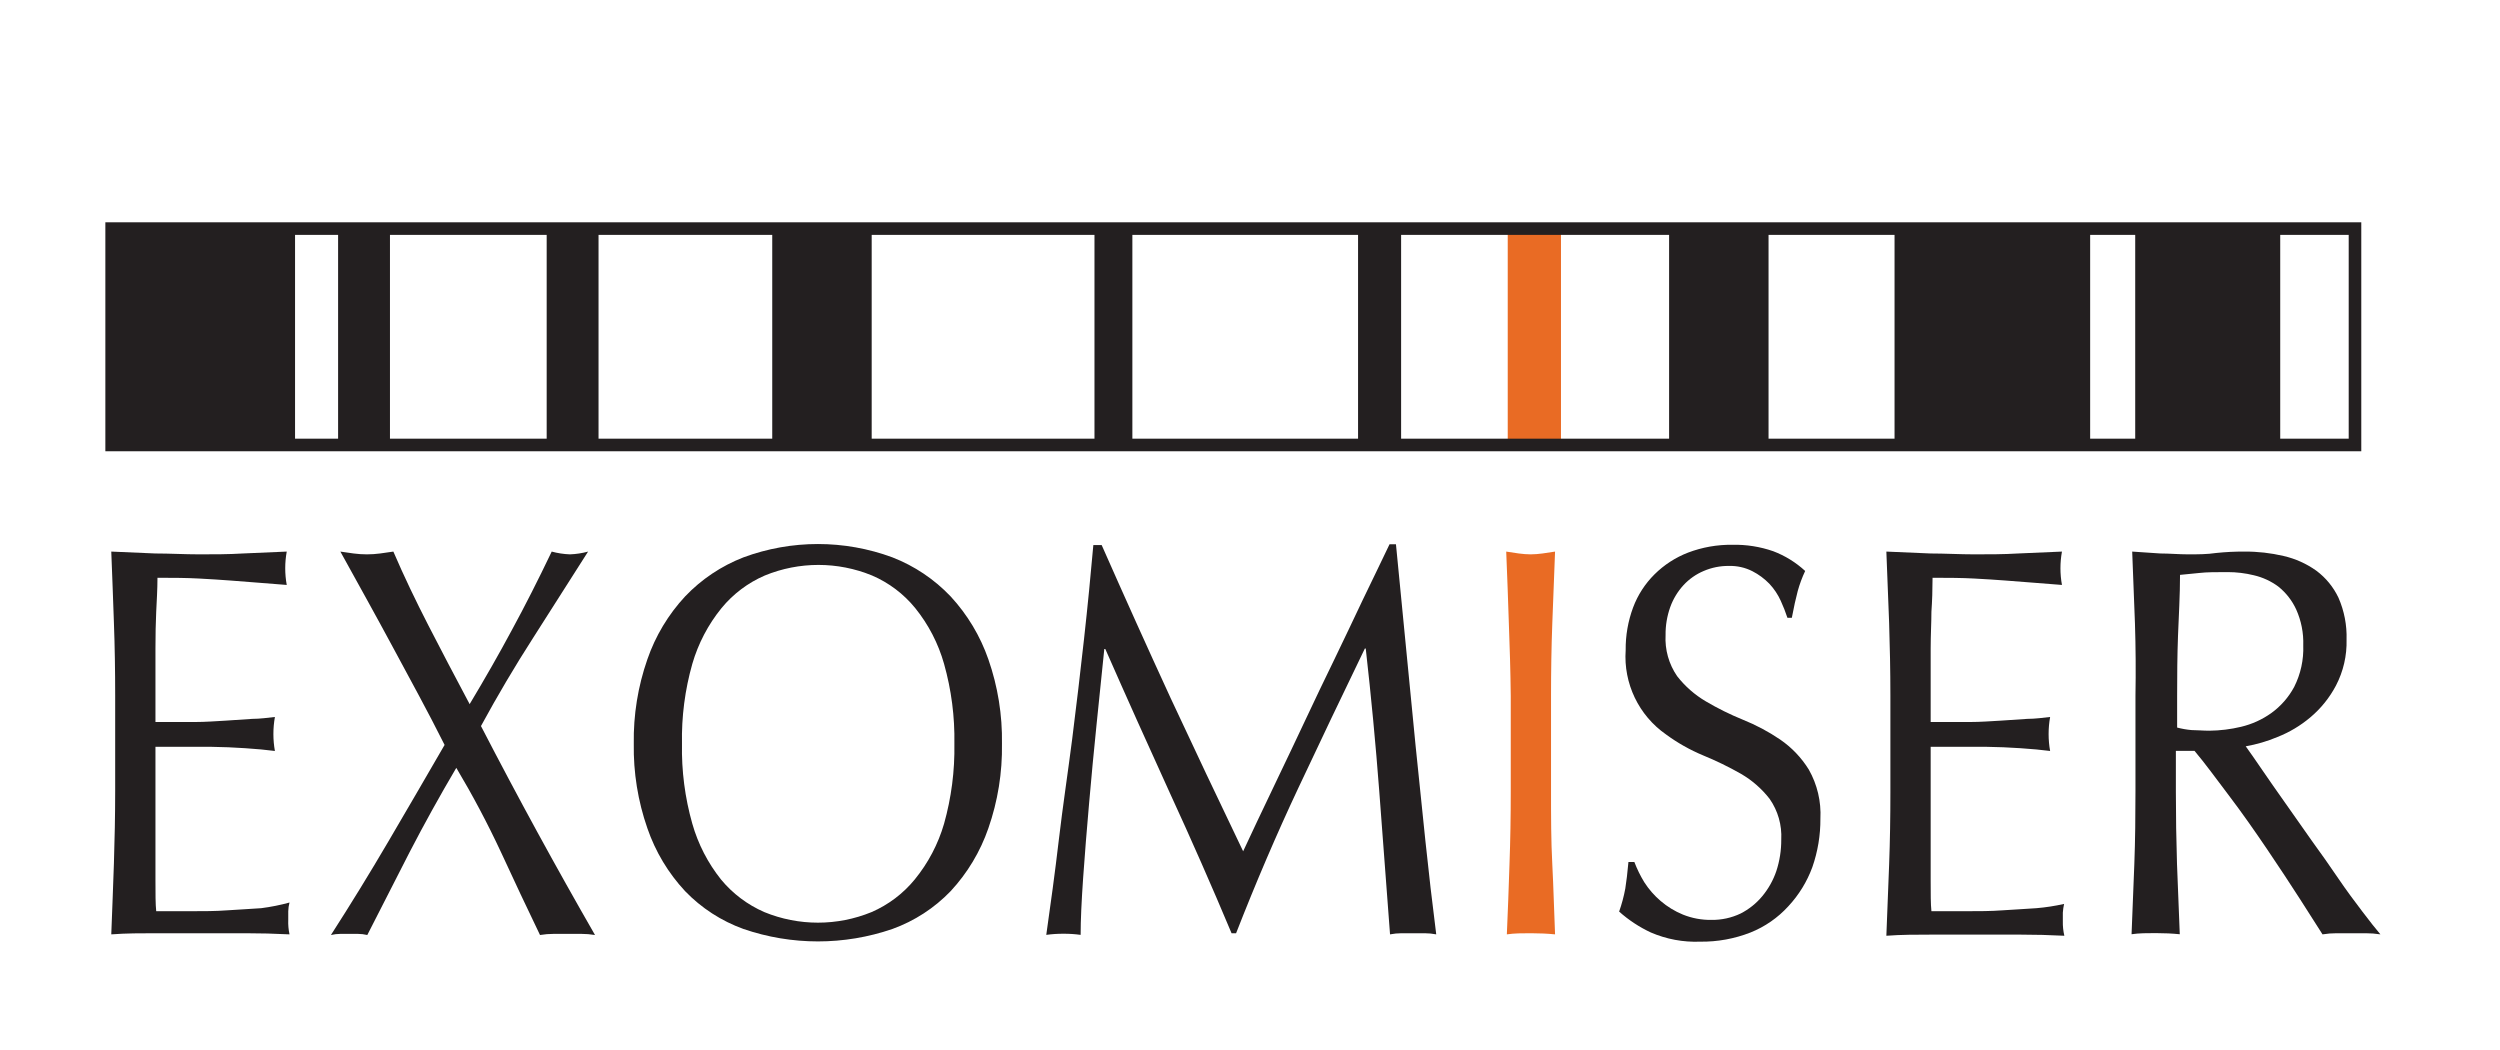
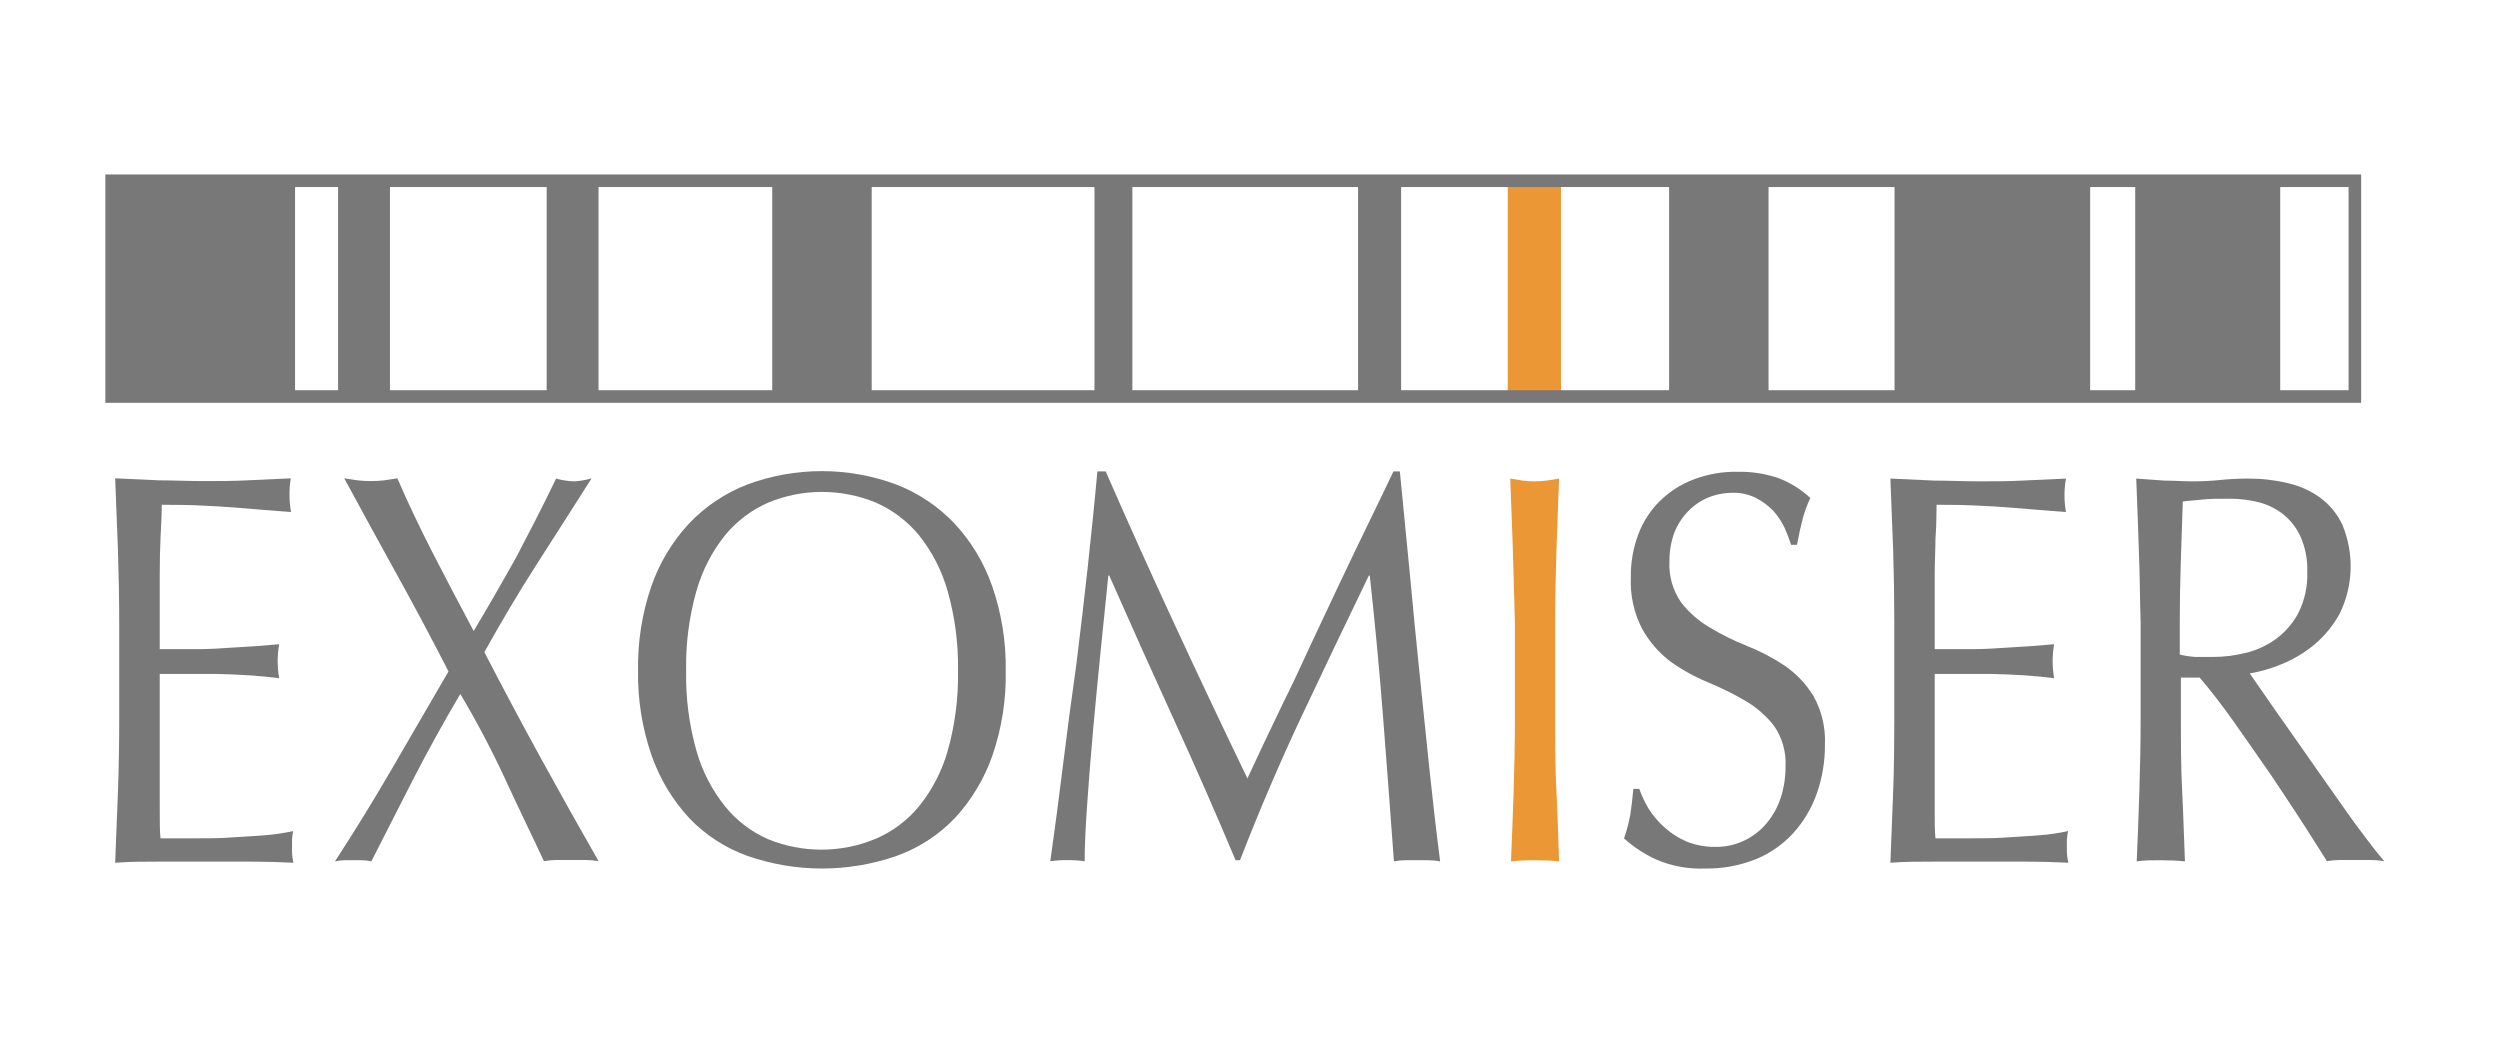
<svg xmlns="http://www.w3.org/2000/svg" id="Layer_1" data-name="Layer 1" viewBox="0 0 198.61 83.37">
  <defs>
-     <style>
-       .cls-1 {
-         fill: #231f20;
-       }
-       .cls-2 {
-         fill: #e96b24;
-       }
-       .cls-3 {
-         fill: none;
-         stroke: #231f20;
-         stroke-miterlimit: 10;
-       }
-     </style>
+     <style>.cls-1{fill:#787878;}.cls-2{fill:#ec9735;}</style>
  </defs>
-   <path class="cls-1" d="M9.05,49.48c-.06-1.89-.14-3.78-.21-5.66l3.49.15c1.16,0,2.33.07,3.5.07s2.33,0,3.47-.07l3.48-.15a7.38,7.38,0,0,0,0,2.65l-2.28-.18-2.19-.17c-.77-.06-1.61-.11-2.52-.16s-2-.06-3.28-.06c0,.94-.06,1.84-.1,2.7s-.06,1.83-.06,2.92,0,2.27,0,3.36,0,1.92,0,2.48c1.15,0,2.17,0,3.09,0s1.74-.07,2.5-.11l2.09-.14c.63,0,1.24-.09,1.81-.15a7.67,7.67,0,0,0-.12,1.37,7.48,7.48,0,0,0,.12,1.33c-.68-.09-1.46-.16-2.36-.22s-1.8-.1-2.7-.11l-2.53,0-1.9,0c0,.27,0,.55,0,.86s0,.7,0,1.18v4.38c0,1.68,0,3.07,0,4.16s0,1.92.06,2.48h2.73c1,0,2,0,2.91-.07s1.85-.1,2.7-.17A16.43,16.43,0,0,0,23,71.7a2.94,2.94,0,0,0-.1.69c0,.25,0,.48,0,.69A4.55,4.55,0,0,0,23,74.23c-1.18-.06-2.34-.09-3.5-.09H12.39c-1.17,0-2.36,0-3.55.09.07-1.89.15-3.77.21-5.65s.1-3.78.1-5.73V55.24C9.15,53.29,9.12,51.37,9.05,49.48Z" />
-   <path class="cls-1" d="M40.65,50.08q1.55-2.85,3.18-6.26a6.39,6.39,0,0,0,1.45.22,6.31,6.31,0,0,0,1.44-.22l-4.37,6.86q-2.16,3.36-4.14,7,2.22,4.29,4.47,8.41t4.59,8.19a6.8,6.8,0,0,0-1.1-.09H44a6.8,6.8,0,0,0-1.1.09q-1.56-3.24-3.1-6.58A74.82,74.82,0,0,0,36.25,61c-1.32,2.24-2.56,4.48-3.71,6.7l-3.36,6.58a3.35,3.35,0,0,0-.76-.09H27.06a3.44,3.44,0,0,0-.77.09q2.36-3.67,4.57-7.44t4.46-7.66C34,56.54,32.6,54,31.24,51.47s-2.77-5.06-4.2-7.65l1.05.15a8,8,0,0,0,2.11,0l1.05-.15c.86,2,1.79,3.93,2.78,5.86s2.08,4,3.28,6.26C38.51,53.94,39.62,52,40.65,50.08Z" />
-   <path class="cls-1" d="M51.43,52.38a14.11,14.11,0,0,1,3-5,12.8,12.8,0,0,1,4.63-3.1,17.06,17.06,0,0,1,11.84,0,12.76,12.76,0,0,1,4.62,3.1,14.28,14.28,0,0,1,3,5,19.4,19.4,0,0,1,1.08,6.71,19.44,19.44,0,0,1-1.08,6.71,14.14,14.14,0,0,1-3,5,12.14,12.14,0,0,1-4.62,3,18.2,18.2,0,0,1-11.84,0,12.17,12.17,0,0,1-4.63-3,14,14,0,0,1-3-5,19.44,19.44,0,0,1-1.08-6.71A19.4,19.4,0,0,1,51.43,52.38ZM75,52.74a12.44,12.44,0,0,0-2.29-4.43,9,9,0,0,0-3.43-2.59,11.22,11.22,0,0,0-8.52,0,9.14,9.14,0,0,0-3.44,2.59A12.59,12.59,0,0,0,55,52.74a21.66,21.66,0,0,0-.82,6.35A21.71,21.71,0,0,0,55,65.44a12.68,12.68,0,0,0,2.28,4.43,9.24,9.24,0,0,0,3.44,2.59,11.22,11.22,0,0,0,8.52,0,9.13,9.13,0,0,0,3.43-2.59A12.52,12.52,0,0,0,75,65.44a22.05,22.05,0,0,0,.82-6.35A22,22,0,0,0,75,52.74Z" />
-   <path class="cls-1" d="M93,55.46q2.76,5.92,5.76,12.17l1.13-2.41,1.72-3.61c.65-1.36,1.35-2.82,2.09-4.4S105.22,54,106,52.4s1.53-3.21,2.28-4.78,1.46-3,2.11-4.38h.51q.42,4.24.8,8.21t.76,7.79q.39,3.84.78,7.57t.86,7.42a4.86,4.86,0,0,0-.92-.09h-1.83a4.86,4.86,0,0,0-.92.09q-.44-5.9-.86-11.42T108.5,51.52h-.07q-2.7,5.58-5.29,11.09T98.2,74.14h-.36Q95.5,68.56,92.94,63c-1.7-3.73-3.42-7.55-5.13-11.44h-.08c-.18,1.83-.39,3.81-.61,5.95s-.42,4.25-.6,6.33-.34,4-.47,5.89-.2,3.36-.2,4.54a9.5,9.5,0,0,0-1.36-.09,9.65,9.65,0,0,0-1.37.09c.34-2.39.69-4.92,1-7.57s.72-5.33,1.06-8,.65-5.33.94-7.94.53-5.1.74-7.46h.66Q90.27,49.53,93,55.46Z" />
-   <path class="cls-2" d="M119.87,49.55q-.09-2.82-.21-5.73l1,.15a7.57,7.57,0,0,0,.94.07,7.43,7.43,0,0,0,.94-.07l1-.15c-.08,1.94-.15,3.85-.22,5.73s-.1,3.78-.1,5.73v7.61c0,2,0,3.87.1,5.76s.14,3.75.22,5.58q-.9-.09-1.92-.09c-.68,0-1.31,0-1.91.09q.12-2.74.21-5.58c.07-1.89.1-3.81.1-5.76V55.28C120,53.33,119.94,51.42,119.87,49.55Z" />
-   <path class="cls-1" d="M130.63,70.09a6.7,6.7,0,0,0,1.29,1.48,6.49,6.49,0,0,0,1.78,1.09,5.83,5.83,0,0,0,2.26.42,5.21,5.21,0,0,0,2.33-.51A5.47,5.47,0,0,0,140,71.2a6.3,6.3,0,0,0,1.12-2,7.89,7.89,0,0,0,.39-2.5,5.17,5.17,0,0,0-.92-3.23,7.91,7.91,0,0,0-2.29-2,26.14,26.14,0,0,0-3-1.46,14.17,14.17,0,0,1-2.94-1.66,7.53,7.53,0,0,1-3.21-6.7,9.42,9.42,0,0,1,.59-3.39,7.33,7.33,0,0,1,1.7-2.63,7.75,7.75,0,0,1,2.67-1.73,9.56,9.56,0,0,1,3.52-.62,9.26,9.26,0,0,1,3.24.51,7.83,7.83,0,0,1,2.54,1.57,10,10,0,0,0-.59,1.59c-.15.57-.31,1.27-.47,2.13H142a12.83,12.83,0,0,0-.53-1.35,5,5,0,0,0-.9-1.35,5.17,5.17,0,0,0-1.35-1,3.88,3.88,0,0,0-1.87-.42,4.91,4.91,0,0,0-2,.4,4.63,4.63,0,0,0-1.6,1.12,5.16,5.16,0,0,0-1.06,1.75,6.39,6.39,0,0,0-.37,2.22,5.25,5.25,0,0,0,.92,3.27,8.08,8.08,0,0,0,2.28,2,22.5,22.5,0,0,0,2.95,1.46,15.67,15.67,0,0,1,2.95,1.57,8,8,0,0,1,2.28,2.39,7.17,7.17,0,0,1,.92,3.9,11.44,11.44,0,0,1-.64,3.85A9.22,9.22,0,0,1,142.07,72a8.17,8.17,0,0,1-3,2.08,10.56,10.56,0,0,1-4,.73,9,9,0,0,1-3.92-.73,10.39,10.39,0,0,1-2.52-1.66,12,12,0,0,0,.49-1.83c.09-.55.17-1.25.25-2.11h.47A9.66,9.66,0,0,0,130.63,70.09Z" />
-   <path class="cls-1" d="M150.08,49.48c-.07-1.89-.14-3.78-.22-5.66l3.5.15c1.16,0,2.32.07,3.49.07s2.34,0,3.48-.07l3.48-.15a7.38,7.38,0,0,0,0,2.65l-2.29-.18-2.19-.17c-.76-.06-1.6-.11-2.51-.16s-2-.06-3.29-.06q0,1.41-.09,2.7c0,.85-.06,1.83-.06,2.92s0,2.27,0,3.36,0,1.92,0,2.48c1.14,0,2.17,0,3.08,0s1.75-.07,2.5-.11l2.09-.14c.64,0,1.25-.09,1.82-.15a7.67,7.67,0,0,0-.12,1.37,7.48,7.48,0,0,0,.12,1.33c-.68-.09-1.47-.16-2.36-.22s-1.8-.1-2.7-.11l-2.54,0-1.89,0c0,.27,0,.55,0,.86s0,.7,0,1.18v4.38c0,1.68,0,3.07,0,4.16s0,1.92.06,2.48h2.73c1,0,2,0,2.91-.07s1.85-.1,2.7-.17a16,16,0,0,0,2.2-.34,4.57,4.57,0,0,0-.1.69c0,.25,0,.48,0,.69a4.55,4.55,0,0,0,.12,1.15c-1.17-.06-2.33-.09-3.49-.09h-7.09c-1.17,0-2.36,0-3.56.09.08-1.89.15-3.77.22-5.65s.1-3.78.1-5.73V55.24C150.18,53.29,150.14,51.37,150.08,49.48Z" />
-   <path class="cls-1" d="M169.61,49.55c-.07-1.88-.14-3.79-.22-5.73l2.23.15c.73,0,1.47.07,2.22.07s1.5,0,2.23-.11a20.43,20.43,0,0,1,2.23-.11,13.2,13.2,0,0,1,3.12.35,7.27,7.27,0,0,1,2.6,1.17,5.74,5.74,0,0,1,1.76,2.15,7.7,7.7,0,0,1,.64,3.32,7.46,7.46,0,0,1-.84,3.65A8.43,8.43,0,0,1,183.53,57a9.38,9.38,0,0,1-2.6,1.55,11.79,11.79,0,0,1-2.52.74c.32.44.75,1.06,1.29,1.85s1.16,1.68,1.84,2.64l2.11,3c.73,1,1.43,2,2.11,3s1.31,1.84,1.91,2.63,1.08,1.4,1.44,1.82a7.68,7.68,0,0,0-1.17-.09h-2.3a6.9,6.9,0,0,0-1.13.09l-1.78-2.79c-.8-1.24-1.67-2.57-2.64-4s-1.94-2.82-3-4.22-1.92-2.59-2.75-3.57h-1.48v3.23q0,2.92.09,5.76c.07,1.89.14,3.75.22,5.58-.6-.06-1.24-.09-1.91-.09s-1.32,0-1.92.09c.08-1.83.15-3.69.22-5.58s.09-3.81.09-5.76V55.28Q169.7,52.36,169.61,49.55ZM174.1,58c.43,0,.9.05,1.42.05a11.27,11.27,0,0,0,2.52-.31,6.87,6.87,0,0,0,2.4-1.09,6.16,6.16,0,0,0,1.82-2.08,6.77,6.77,0,0,0,.72-3.3,6.43,6.43,0,0,0-.56-2.85A5,5,0,0,0,181,46.6a5.25,5.25,0,0,0-1.95-.9,8.74,8.74,0,0,0-2.07-.25c-.91,0-1.67,0-2.27.07s-1.1.1-1.52.15c0,1.63-.1,3.24-.16,4.83s-.07,3.19-.07,4.78V57.8A6.92,6.92,0,0,0,174.1,58Z" />
-   <rect class="cls-1" x="8.87" y="18.16" width="14.57" height="17.19" />
-   <rect class="cls-1" x="26.86" y="18.16" width="4.12" height="17.19" />
-   <rect class="cls-1" x="43.43" y="18.16" width="4.12" height="17.19" />
-   <rect class="cls-1" x="61.35" y="18.16" width="7.9" height="17.19" />
-   <rect class="cls-1" x="86.95" y="18.16" width="3.01" height="17.19" />
-   <rect class="cls-1" x="107.89" y="18.16" width="3.42" height="17.19" />
-   <rect class="cls-2" x="119.78" y="18.16" width="4.23" height="17.19" />
-   <rect class="cls-1" x="132.6" y="18.16" width="7.9" height="17.19" />
-   <rect class="cls-1" x="150.51" y="18.16" width="15.54" height="17.19" />
-   <rect class="cls-1" x="169.63" y="18.16" width="11.52" height="17.19" />
-   <rect class="cls-3" x="8.87" y="18.16" width="178.22" height="17.19" />
+   <path class="cls-1" d="M9.37,43.69C9.3,41.8,9.23,39.91,9.15,38l3.5.16c1.16,0,2.32.06,3.5.06s2.33,0,3.47-.06L23.1,38A7.48,7.48,0,0,0,23,39.35a7.56,7.56,0,0,0,.12,1.33l-2.29-.18-2.18-.18q-1.15-.09-2.52-.15c-.92-.05-2-.07-3.28-.07,0,.95-.06,1.85-.1,2.7s-.06,1.83-.06,2.92,0,2.28,0,3.37,0,1.92,0,2.48c1.14,0,2.17,0,3.08,0s1.75-.06,2.5-.11l2.09-.13,1.82-.15a7.65,7.65,0,0,0,0,2.7c-.68-.09-1.47-.17-2.36-.23s-1.8-.09-2.7-.11l-2.54,0c-.79,0-1.42,0-1.89,0,0,.26,0,.55,0,.86s0,.7,0,1.17v4.39c0,1.68,0,3.07,0,4.16s0,1.92.06,2.48h2.73c1,0,2,0,2.91-.07s1.85-.1,2.7-.18a14.71,14.71,0,0,0,2.2-.33,3.6,3.6,0,0,0-.09.69c0,.25,0,.48,0,.68a4.51,4.51,0,0,0,.11,1.15c-1.17-.06-2.33-.09-3.49-.09H12.71c-1.17,0-2.36,0-3.56.09.08-1.88.15-3.77.22-5.64s.1-3.79.1-5.73V49.44C9.47,47.49,9.43,45.58,9.37,43.69Z" />
+   <path class="cls-1" d="M41,44.29c1-1.91,2.09-4,3.18-6.27a5.8,5.8,0,0,0,1.44.22A5.87,5.87,0,0,0,47,38c-1.49,2.33-2.94,4.62-4.38,6.86s-2.81,4.56-4.14,6.95q2.23,4.31,4.48,8.41t4.59,8.19a6.8,6.8,0,0,0-1.1-.09H44.3a6.77,6.77,0,0,0-1.09.09c-1-2.15-2.08-4.34-3.1-6.57a75,75,0,0,0-3.54-6.71c-1.33,2.25-2.56,4.48-3.71,6.71L29.5,68.43a3.35,3.35,0,0,0-.76-.09H27.37a3.42,3.42,0,0,0-.76.09Q29,64.76,31.18,61t4.45-7.66q-2-3.9-4.08-7.66T27.35,38l1.06.16a9.31,9.31,0,0,0,2.11,0L31.57,38c.86,2,1.79,3.93,2.78,5.87s2.08,4,3.28,6.26C38.82,48.14,39.94,46.19,41,44.29Z" />
+   <path class="cls-1" d="M51.74,46.59a14.1,14.1,0,0,1,3-5,12.72,12.72,0,0,1,4.63-3.1,17,17,0,0,1,11.83,0,12.72,12.72,0,0,1,4.63,3.1,14.1,14.1,0,0,1,3,5,19.62,19.62,0,0,1,1.07,6.7A19.64,19.64,0,0,1,78.85,60a14.28,14.28,0,0,1-3,5,12,12,0,0,1-4.63,3,18,18,0,0,1-11.83,0,12,12,0,0,1-4.63-3,14.28,14.28,0,0,1-3-5,19.64,19.64,0,0,1-1.07-6.71A19.62,19.62,0,0,1,51.74,46.59Zm23.54.35A12.61,12.61,0,0,0,73,42.51a9.27,9.27,0,0,0-3.44-2.59,11.2,11.2,0,0,0-8.51,0,9.27,9.27,0,0,0-3.44,2.59,12.6,12.6,0,0,0-2.28,4.43,21.71,21.71,0,0,0-.82,6.35,21.78,21.78,0,0,0,.82,6.36,12.46,12.46,0,0,0,2.28,4.42A9.06,9.06,0,0,0,61,66.66a11.2,11.2,0,0,0,8.51,0A9.06,9.06,0,0,0,73,64.07a12.47,12.47,0,0,0,2.29-4.42,22.12,22.12,0,0,0,.82-6.36A22.05,22.05,0,0,0,75.28,46.94Z" />
+   <path class="cls-1" d="M93.34,49.66q2.75,5.94,5.76,12.18l1.13-2.42,1.72-3.6q1-2,2.09-4.41l2.26-4.8c.77-1.62,1.53-3.22,2.29-4.78s1.46-3,2.11-4.38h.51q.42,4.24.8,8.21c.24,2.64.5,5.24.76,7.79s.52,5.08.78,7.57.55,5,.86,7.41a4.86,4.86,0,0,0-.92-.09h-1.84a4.84,4.84,0,0,0-.91.09q-.43-5.88-.86-11.42t-1.06-11.29h-.07q-2.7,5.58-5.3,11.09T98.51,68.34h-.35q-2.34-5.57-4.9-11.17T88.12,45.72h-.07q-.28,2.74-.61,6T86.84,58c-.19,2.08-.34,4-.47,5.89s-.2,3.35-.2,4.53a9.65,9.65,0,0,0-1.37-.09,9.5,9.5,0,0,0-1.36.09q.51-3.59,1-7.57t1.06-8c.33-2.68.65-5.33.93-7.94s.54-5.1.75-7.46h.66Q90.59,43.74,93.34,49.66Z" />
+   <path class="cls-2" d="M120.19,43.75c-.06-1.87-.14-3.78-.21-5.73l1,.16a7.42,7.42,0,0,0,.94.06,7.54,7.54,0,0,0,.94-.06l1-.16c-.07,1.95-.15,3.86-.21,5.73s-.1,3.79-.1,5.74V57.1c0,1.95,0,3.87.1,5.76s.14,3.74.21,5.57c-.6-.06-1.23-.09-1.91-.09a19,19,0,0,0-1.91.09c.07-1.83.15-3.68.21-5.57s.1-3.81.1-5.76V49.49C120.29,47.54,120.25,45.63,120.19,43.75Z" />
+   <path class="cls-1" d="M131,64.29a7,7,0,0,0,1.29,1.49A6.4,6.4,0,0,0,134,66.86a5.92,5.92,0,0,0,2.27.42,5.17,5.17,0,0,0,2.32-.51,5.27,5.27,0,0,0,1.76-1.37,6.08,6.08,0,0,0,1.11-2,7.84,7.84,0,0,0,.39-2.5,5.2,5.2,0,0,0-.91-3.23,8,8,0,0,0-2.29-2,24.55,24.55,0,0,0-2.95-1.46,14.72,14.72,0,0,1-3-1.66A8.38,8.38,0,0,1,130.48,50a8.14,8.14,0,0,1-.92-4.16,9.33,9.33,0,0,1,.59-3.38,7.32,7.32,0,0,1,1.7-2.64,7.72,7.72,0,0,1,2.67-1.72,9.32,9.32,0,0,1,3.52-.62,9.51,9.51,0,0,1,3.24.5,7.86,7.86,0,0,1,2.54,1.58,10,10,0,0,0-.59,1.59c-.15.56-.31,1.27-.47,2.13h-.47a12,12,0,0,0-.52-1.36,5.89,5.89,0,0,0-.9-1.35,5.4,5.4,0,0,0-1.35-1,3.91,3.91,0,0,0-1.87-.42,5.16,5.16,0,0,0-2,.4,4.85,4.85,0,0,0-1.6,1.13A5.2,5.2,0,0,0,133,42.36a6.37,6.37,0,0,0-.37,2.21,5.22,5.22,0,0,0,.92,3.28,7.9,7.9,0,0,0,2.28,2,19.76,19.76,0,0,0,2.95,1.46,16.61,16.61,0,0,1,3,1.57,8.05,8.05,0,0,1,2.28,2.4,7.25,7.25,0,0,1,.92,3.89,11.4,11.4,0,0,1-.64,3.85,9.26,9.26,0,0,1-1.88,3.17,8.25,8.25,0,0,1-3,2.08,10.47,10.47,0,0,1-4,.73,9,9,0,0,1-3.92-.73,10.3,10.3,0,0,1-2.52-1.66,13.08,13.08,0,0,0,.49-1.84c.09-.54.17-1.24.25-2.1h.47A9.21,9.21,0,0,0,131,64.29Z" />
+   <path class="cls-1" d="M150.4,43.69c-.07-1.89-.14-3.78-.22-5.67l3.5.16c1.16,0,2.32.06,3.49.06s2.33,0,3.48-.06l3.48-.16a7.48,7.48,0,0,0-.12,1.33,7.56,7.56,0,0,0,.12,1.33l-2.29-.18-2.19-.18q-1.14-.09-2.52-.15c-.91-.05-2-.07-3.28-.07q0,1.42-.09,2.7c0,.86-.06,1.83-.06,2.92s0,2.28,0,3.37,0,1.92,0,2.48c1.14,0,2.17,0,3.08,0s1.75-.06,2.5-.11l2.09-.13,1.82-.15a7.65,7.65,0,0,0,0,2.7c-.68-.09-1.47-.17-2.37-.23s-1.79-.09-2.69-.11l-2.54,0c-.79,0-1.42,0-1.89,0,0,.26,0,.55,0,.86s0,.7,0,1.17v4.39c0,1.68,0,3.07,0,4.16s0,1.92.06,2.48h2.73c1,0,2,0,2.91-.07s1.85-.1,2.69-.18a14.66,14.66,0,0,0,2.21-.33,4.57,4.57,0,0,0-.1.69c0,.25,0,.48,0,.68a4.45,4.45,0,0,0,.12,1.15c-1.17-.06-2.34-.09-3.49-.09h-7.09c-1.17,0-2.36,0-3.56.09.08-1.88.15-3.77.22-5.64s.09-3.79.09-5.73V49.44C150.49,47.49,150.46,45.58,150.4,43.69Z" />
+   <path class="cls-1" d="M169.92,43.75q-.09-2.8-.21-5.73l2.23.16c.72,0,1.47.06,2.22.06a20.43,20.43,0,0,0,2.23-.11c.73-.07,1.47-.11,2.22-.11a13.22,13.22,0,0,1,3.13.36,7,7,0,0,1,2.6,1.17,5.64,5.64,0,0,1,1.75,2.15,8.56,8.56,0,0,1-.19,7,8.58,8.58,0,0,1-2.05,2.52,10.06,10.06,0,0,1-2.6,1.55,11.72,11.72,0,0,1-2.52.73L180,55.33c.55.8,1.16,1.68,1.84,2.63l2.1,3,2.11,3q1,1.44,1.92,2.64c.6.8,1.08,1.4,1.44,1.81a7.68,7.68,0,0,0-1.17-.09H186a7.11,7.11,0,0,0-1.14.09l-1.77-2.79q-1.2-1.85-2.64-4c-1-1.42-1.95-2.82-2.95-4.23s-1.92-2.59-2.75-3.56h-1.49V57.1c0,1.95,0,3.87.1,5.76s.14,3.74.22,5.57q-.9-.09-1.92-.09c-.67,0-1.31,0-1.91.09.08-1.83.15-3.68.21-5.57s.1-3.81.1-5.76V49.49C170,47.54,170,45.63,169.92,43.75Zm4.5,8.44c.43,0,.9,0,1.42,0a10.72,10.72,0,0,0,2.52-.31,6.85,6.85,0,0,0,2.4-1.08,6.16,6.16,0,0,0,1.82-2.08,6.77,6.77,0,0,0,.72-3.3,6.36,6.36,0,0,0-.57-2.86,4.82,4.82,0,0,0-1.46-1.79,5.27,5.27,0,0,0-2-.91,9.4,9.4,0,0,0-2.07-.24c-.91,0-1.67,0-2.27.07s-1.1.09-1.52.15c-.05,1.62-.11,3.23-.16,4.83s-.08,3.18-.08,4.78V52A7.2,7.2,0,0,0,174.42,52.19Z" />
+   <rect class="cls-1" x="8.87" y="14.36" width="14.57" height="17.19" />
+   <rect class="cls-1" x="26.86" y="14.36" width="4.12" height="17.19" />
+   <rect class="cls-1" x="43.43" y="14.36" width="4.12" height="17.19" />
+   <rect class="cls-1" x="61.35" y="14.36" width="7.9" height="17.19" />
+   <rect class="cls-1" x="86.95" y="14.36" width="3.01" height="17.19" />
+   <rect class="cls-1" x="107.89" y="14.36" width="3.42" height="17.19" />
+   <rect class="cls-2" x="119.78" y="14.36" width="4.23" height="17.19" />
+   <rect class="cls-1" x="132.6" y="14.36" width="7.9" height="17.19" />
+   <rect class="cls-1" x="150.51" y="14.36" width="15.54" height="17.19" />
+   <rect class="cls-1" x="169.63" y="14.36" width="11.52" height="17.19" />
+   <path class="cls-1" d="M187.58,32H8.37V13.86H187.58ZM9.37,31H186.58V14.86H9.37Z" />
</svg>
